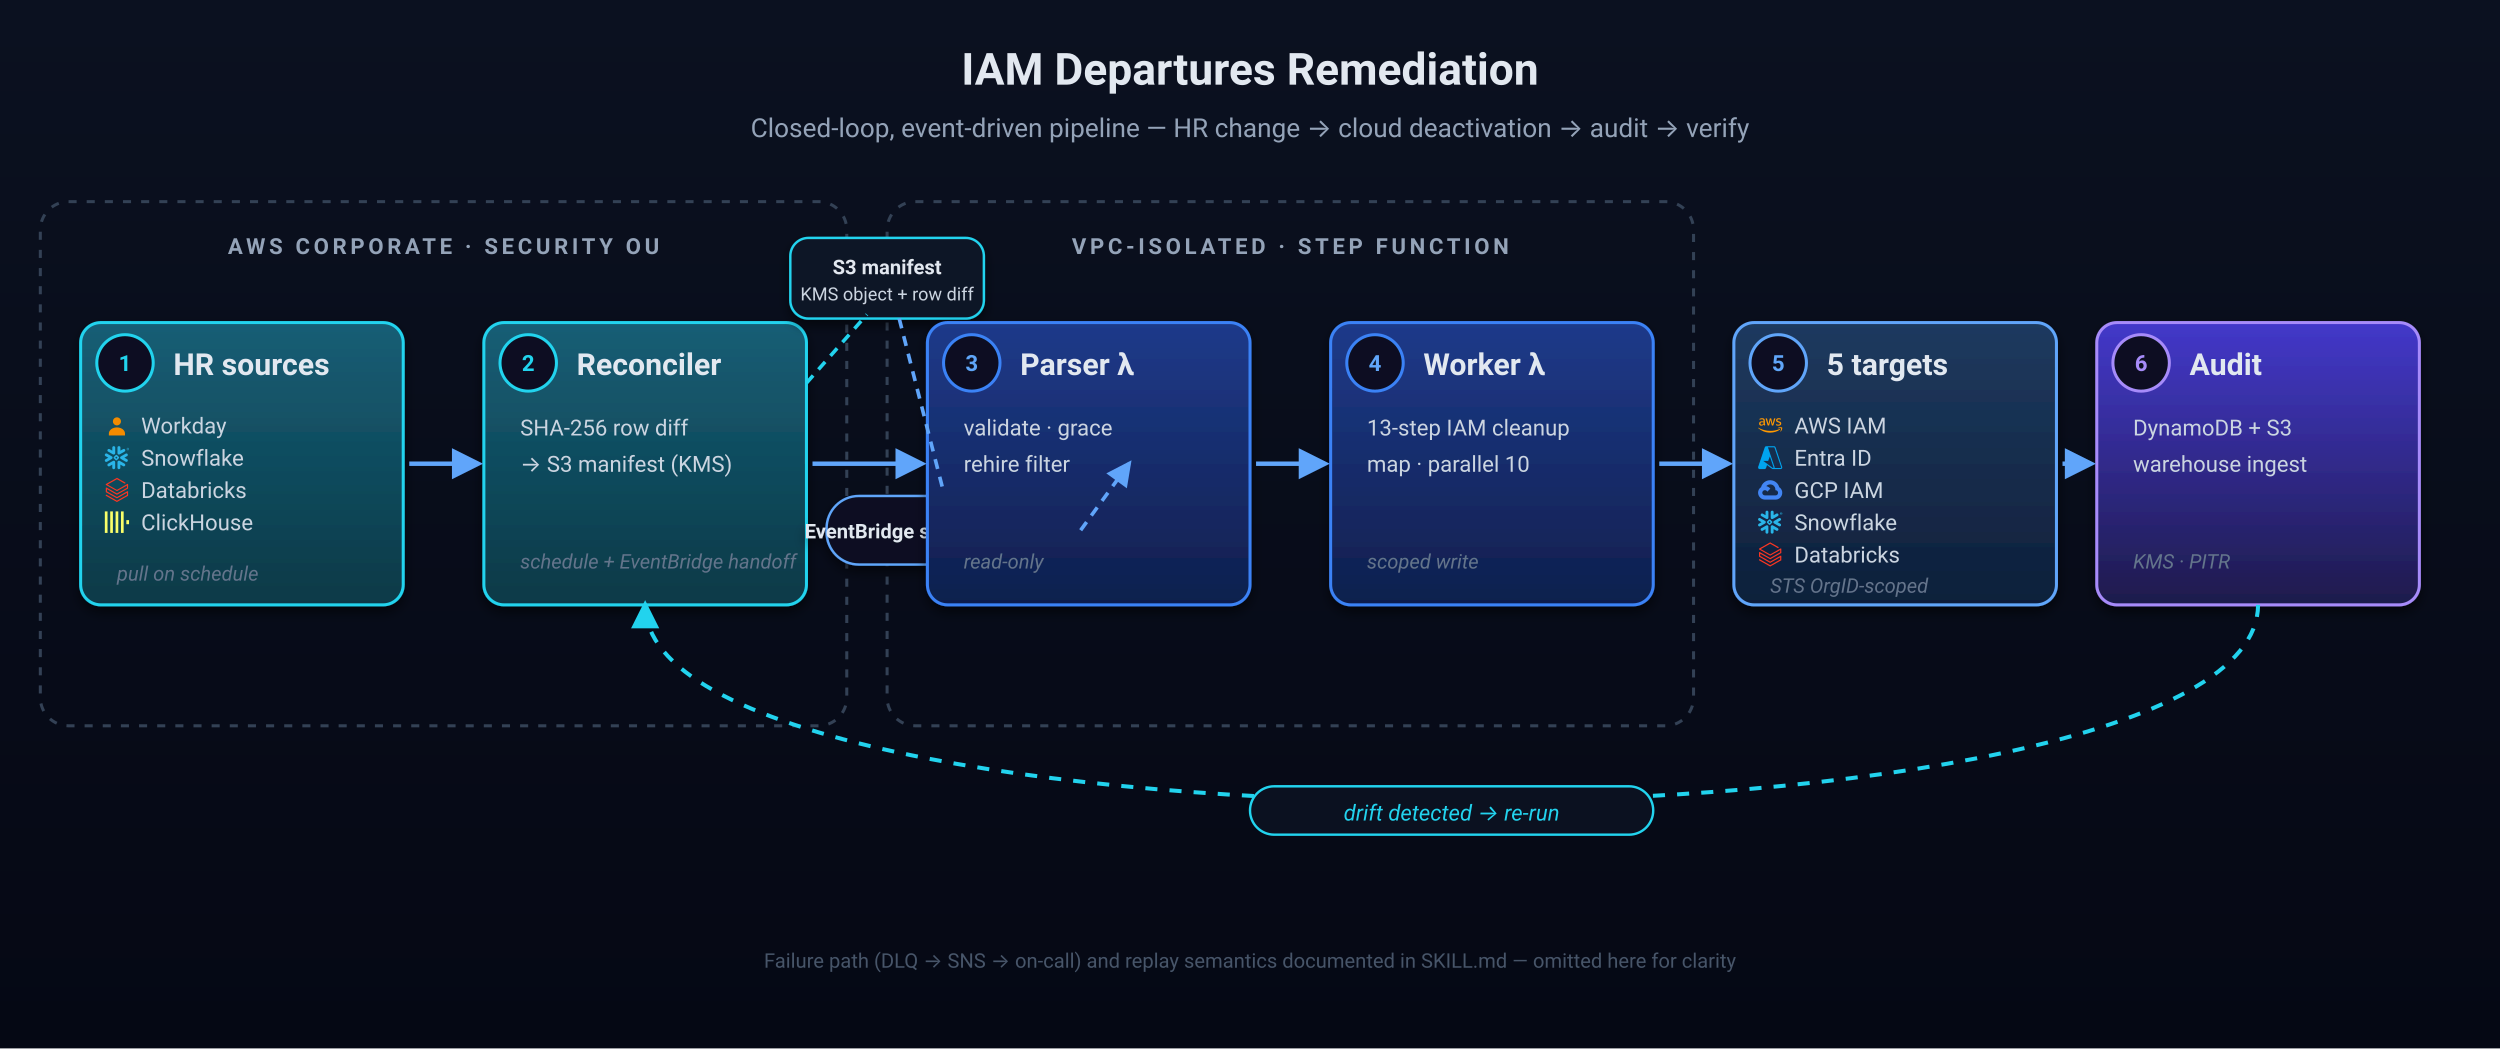
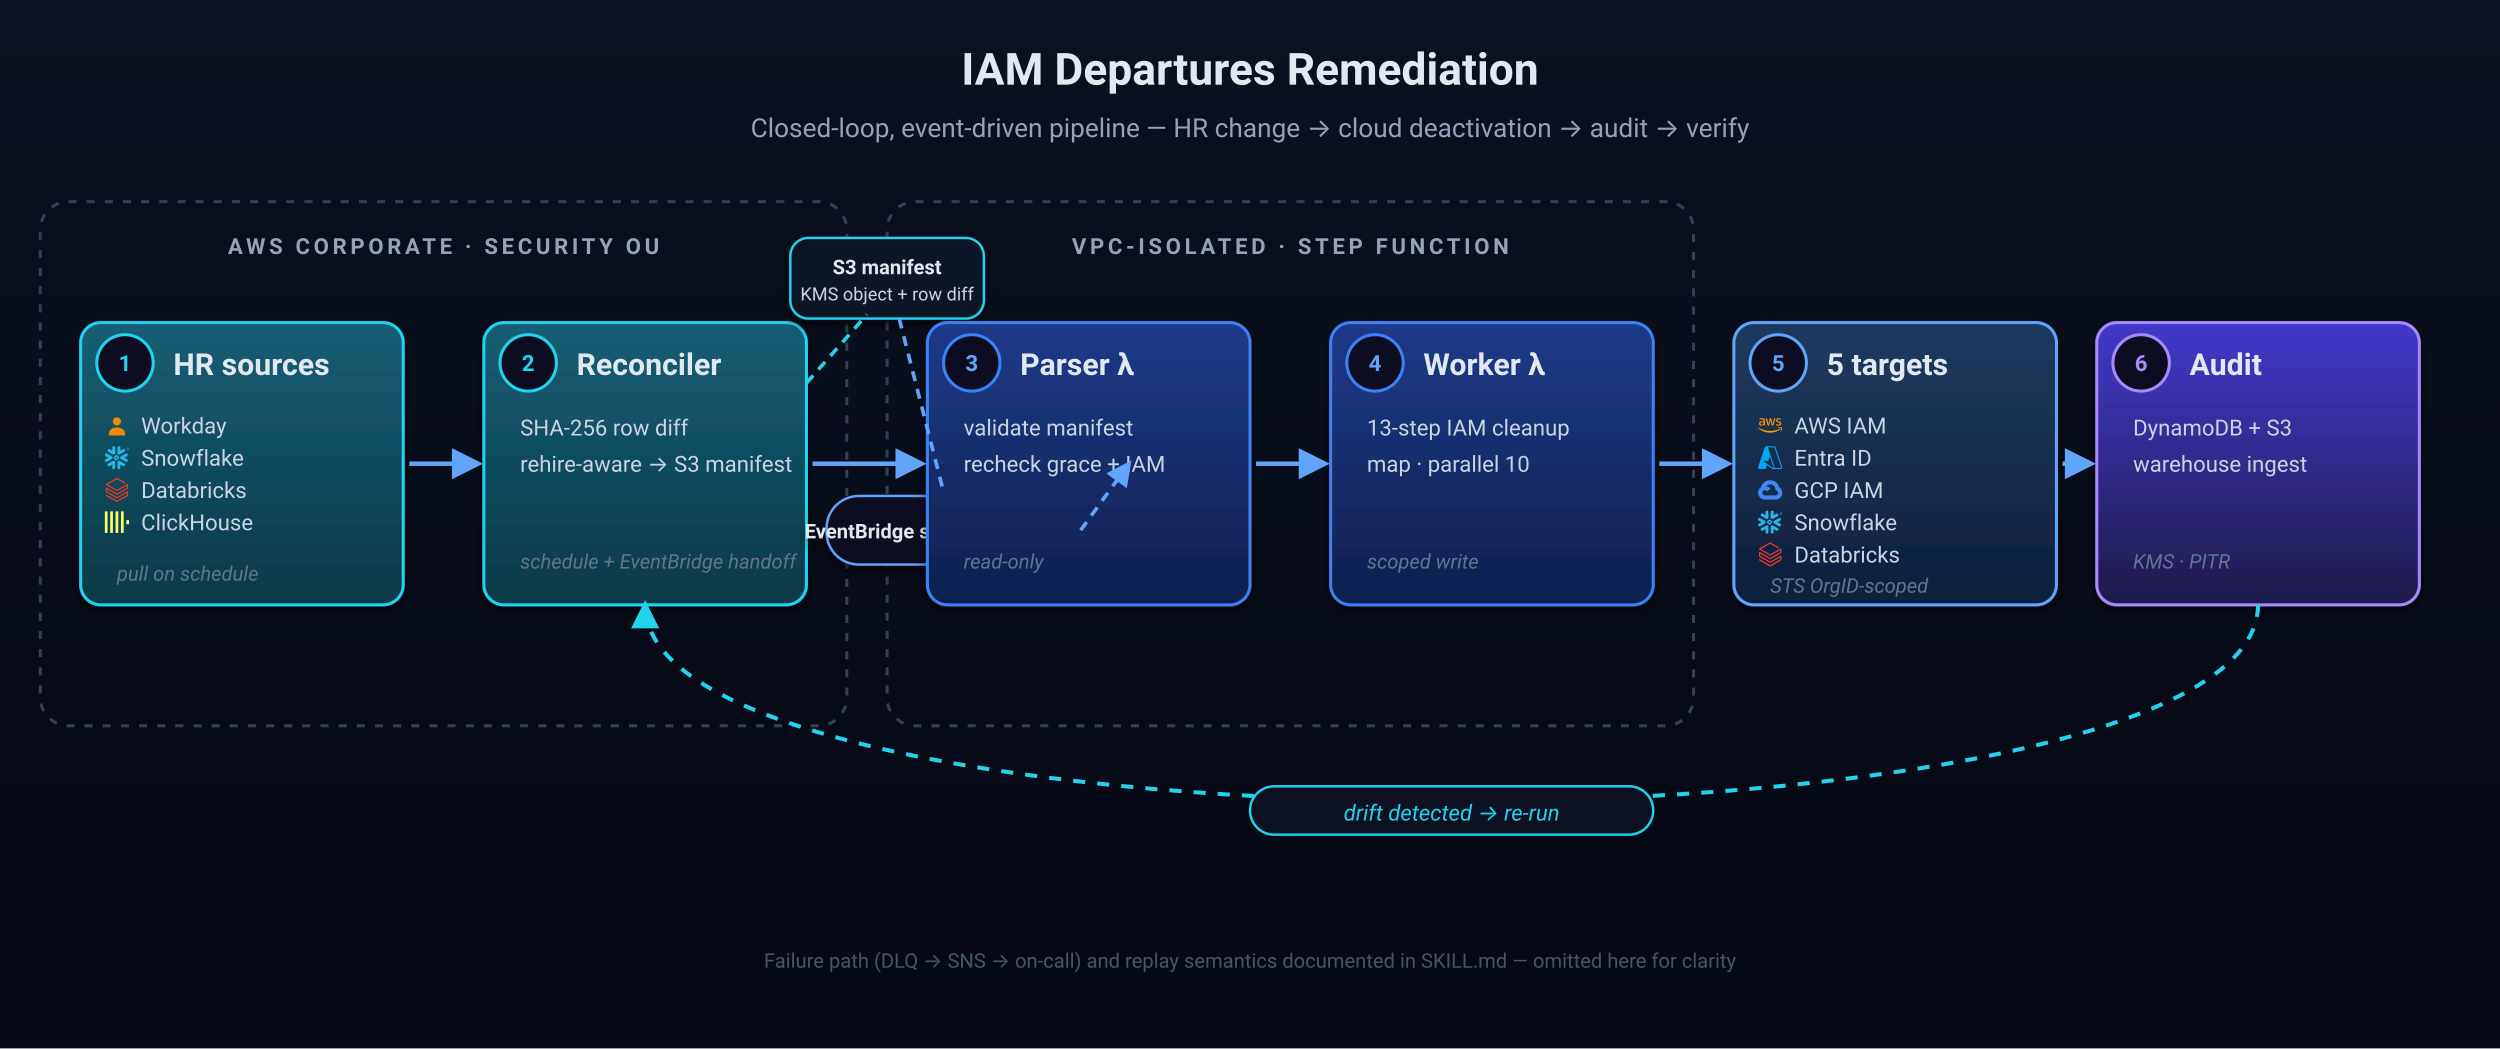
<svg xmlns="http://www.w3.org/2000/svg" viewBox="0 0 1240 520" role="img" aria-label="IAM Departures Remediation — closed-loop, event-driven pipeline architecture">
  <defs>
    <linearGradient id="bg" x1="0" y1="0" x2="0" y2="1">
      <stop offset="0" stop-color="#0b1120" />
      <stop offset="1" stop-color="#050814" />
    </linearGradient>
    <linearGradient id="gCorp" x1="0" y1="0" x2="0" y2="1">
      <stop offset="0" stop-color="#155e75" />
      <stop offset="1" stop-color="#0c3947" />
    </linearGradient>
    <linearGradient id="gVpc" x1="0" y1="0" x2="0" y2="1">
      <stop offset="0" stop-color="#1e3a8a" />
      <stop offset="1" stop-color="#0f1f4d" />
    </linearGradient>
    <linearGradient id="gTgt" x1="0" y1="0" x2="0" y2="1">
      <stop offset="0" stop-color="#1e3a5f" />
      <stop offset="1" stop-color="#0e1f3a" />
    </linearGradient>
    <linearGradient id="gAudit" x1="0" y1="0" x2="0" y2="1">
      <stop offset="0" stop-color="#4338ca" />
      <stop offset="1" stop-color="#1e1b4b" />
    </linearGradient>
    <marker id="arrow" viewBox="0 0 12 12" refX="10" refY="6" markerWidth="7" markerHeight="7" orient="auto">
      <path d="M 0 0 L 12 6 L 0 12 z" fill="#60a5fa" />
    </marker>
    <marker id="arrowDrift" viewBox="0 0 12 12" refX="10" refY="6" markerWidth="7" markerHeight="7" orient="auto">
      <path d="M 0 0 L 12 6 L 0 12 z" fill="#22d3ee" />
    </marker>
    <filter id="shadow" x="-30%" y="-30%" width="160%" height="160%">
      <feGaussianBlur in="SourceAlpha" stdDeviation="3" />
      <feOffset dx="0" dy="3" result="blur" />
      <feComponentTransfer>
        <feFuncA type="linear" slope="0.55" />
      </feComponentTransfer>
      <feMerge>
        <feMergeNode />
        <feMergeNode in="SourceGraphic" />
      </feMerge>
    </filter>
    <style>
      .ttl    { font-family: -apple-system, BlinkMacSystemFont, "Segoe UI", Roboto, "Helvetica Neue", sans-serif; }
      .h1     { font-size: 22px; font-weight: 700; fill: #e2e8f0; }
      .h2     { font-size: 13px; fill: #94a3b8; }
      .group  { font-size: 11px; font-weight: 600; fill: #94a3b8; letter-spacing: 1.8px; }
      .box-t  { font-size: 15px; font-weight: 600; fill: #e2e8f0; }
      .box-b  { font-size: 11px; fill: #cbd5e1; }
      .box-i  { font-size: 10px; fill: #64748b; font-style: italic; }
      .mini   { font-size: 9px; fill: #cbd5e1; }
      .mini-t { font-size: 10px; font-weight: 600; fill: #e2e8f0; }
      .step-n { font-size: 11px; font-weight: 700; text-anchor: middle; }
      .drift  { font-size: 11px; fill: #22d3ee; font-style: italic; }
      .foot   { font-size: 10px; fill: #475569; }
    </style>
    <symbol id="icon-aws" viewBox="0 0 24 24">
      <path d="M6.763 10.036c0 .296.032.535.088.71.064.176.144.368.256.576.04.063.056.127.056.183 0 .08-.048.16-.152.24l-.503.335a.383.383 0 0 1-.208.072c-.08 0-.16-.04-.239-.112a2.47 2.47 0 0 1-.287-.375 6.18 6.18 0 0 1-.248-.471c-.622.734-1.405 1.101-2.347 1.101-.67 0-1.205-.191-1.596-.574-.391-.384-.59-.894-.59-1.533 0-.678.239-1.23.726-1.644.487-.415 1.133-.623 1.955-.623.272 0 .551.024.846.064.296.04.6.104.918.176v-.583c0-.607-.127-1.03-.375-1.277-.255-.248-.686-.367-1.3-.367-.28 0-.568.031-.863.103-.295.072-.583.16-.862.272a2.287 2.287 0 0 1-.28.104.488.488 0 0 1-.127.023c-.112 0-.168-.08-.168-.247v-.391c0-.128.016-.224.056-.28a.597.597 0 0 1 .224-.167c.279-.144.614-.264 1.005-.36a4.84 4.84 0 0 1 1.246-.151c.95 0 1.644.216 2.091.647.439.43.662 1.085.662 1.963v2.586zm-3.24 1.214c.263 0 .534-.048.822-.144.287-.096.543-.271.758-.51.128-.152.224-.32.272-.512.047-.191.08-.423.08-.694v-.335a6.66 6.66 0 0 0-.735-.136 6.02 6.02 0 0 0-.75-.048c-.535 0-.926.104-1.19.32-.263.215-.39.518-.39.917 0 .375.095.655.295.846.191.2.47.296.838.296zm6.41.862c-.144 0-.24-.024-.304-.08-.064-.048-.12-.16-.168-.311L7.586 5.55a1.398 1.398 0 0 1-.072-.32c0-.128.064-.2.191-.2h.783c.151 0 .255.025.31.08.065.048.113.16.16.312l1.342 5.284 1.245-5.284c.04-.16.088-.264.151-.312a.549.549 0 0 1 .32-.08h.638c.152 0 .256.025.32.08.063.048.12.16.151.312l1.261 5.348 1.381-5.348c.048-.16.104-.264.16-.312a.52.52 0 0 1 .311-.08h.743c.127 0 .2.065.2.2 0 .04-.009.08-.017.128a1.137 1.137 0 0 1-.056.2l-1.923 6.17c-.048.16-.104.263-.168.311a.51.51 0 0 1-.303.08h-.687c-.151 0-.255-.024-.32-.08-.063-.056-.119-.16-.15-.32l-1.238-5.148-1.23 5.14c-.04.16-.087.264-.15.32-.065.056-.177.08-.32.08zm10.256.215c-.415 0-.83-.048-1.229-.143-.399-.096-.71-.2-.918-.32-.128-.071-.215-.151-.247-.223a.563.563 0 0 1-.048-.224v-.407c0-.167.064-.247.183-.247.048 0 .096.008.144.024.048.016.12.048.2.08.271.12.566.215.878.279.319.064.63.096.95.096.502 0 .894-.088 1.165-.264a.86.86 0 0 0 .415-.758.777.777 0 0 0-.215-.559c-.144-.151-.416-.287-.807-.415l-1.157-.36c-.583-.183-1.014-.454-1.277-.813a1.902 1.902 0 0 1-.4-1.158c0-.335.073-.63.216-.886.144-.255.335-.479.575-.654.24-.184.51-.32.83-.415.32-.096.655-.136 1.006-.136.175 0 .359.008.535.032.183.024.35.056.518.088.16.04.312.08.455.127.144.048.256.096.336.144a.69.69 0 0 1 .24.2.43.43 0 0 1 .071.263v.375c0 .168-.064.256-.184.256a.83.83 0 0 1-.303-.096 3.652 3.652 0 0 0-1.532-.311c-.455 0-.815.071-1.062.223-.248.152-.375.383-.375.71 0 .224.08.416.24.567.159.152.454.304.877.44l1.134.358c.574.184.99.44 1.237.767.247.327.367.702.367 1.117 0 .343-.072.655-.207.926-.144.272-.336.511-.583.703-.248.2-.543.343-.886.447-.36.111-.734.167-1.142.167zM21.698 16.207c-2.626 1.94-6.442 2.969-9.722 2.969-4.598 0-8.74-1.7-11.87-4.526-.247-.223-.024-.527.272-.351 3.384 1.963 7.559 3.153 11.877 3.153 2.914 0 6.114-.607 9.06-1.852.439-.2.814.287.383.607zM22.792 14.961c-.336-.43-2.22-.207-3.074-.103-.255.032-.295-.192-.063-.36 1.5-1.053 3.967-.75 4.254-.399.287.36-.08 2.826-1.485 4.007-.215.184-.423.088-.327-.151.32-.79 1.03-2.57.695-2.994z" />
    </symbol>
    <symbol id="icon-azure" viewBox="0 0 24 24">
      <path d="M22.379 23.343a1.62 1.62 0 0 0 1.536-2.14v.002L17.35 1.76A1.62 1.62 0 0 0 15.816.657H8.184A1.62 1.62 0 0 0 6.65 1.76L.086 21.204a1.62 1.62 0 0 0 1.536 2.139h4.741a1.62 1.62 0 0 0 1.535-1.103l.977-2.892 4.947 3.675c.28.208.618.32.966.32m-3.084-12.531 3.624 10.739a.54.54 0 0 1-.51.713v-.001h-.03a.54.54 0 0 1-.322-.106l-9.287-6.9h4.853m6.313 7.006c.116-.326.13-.694.007-1.058L9.79 1.76a1.722 1.722 0 0 0-.007-.02h6.034a.54.54 0 0 1 .512.366l6.562 19.445a.54.54 0 0 1-.338.684" />
    </symbol>
    <symbol id="icon-gcp" viewBox="0 0 24 24">
      <path d="M12.19 2.38a9.344 9.344 0 0 0-9.234 6.893c.053-.02-.055.013 0 0-3.875 2.551-3.922 8.11-.247 10.941l.006-.007-.007.03a6.717 6.717 0 0 0 4.077 1.356h5.173l.03.03h5.192c6.687.053 9.376-8.605 3.835-12.35a9.365 9.365 0 0 0-2.821-4.552l-.043.043.006-.05A9.344 9.344 0 0 0 12.19 2.38zm-.358 4.146c1.244-.04 2.518.368 3.486 1.15a5.186 5.186 0 0 1 1.862 4.078v.518c3.53-.07 3.53 5.262 0 5.193h-5.193l-.008.009v-.04H6.785a2.59 2.59 0 0 1-1.067-.23h.001a2.597 2.597 0 1 1 3.437-3.437l3.013-3.012A6.747 6.747 0 0 0 8.11 8.24c.018-.01.04-.026.054-.023a5.186 5.186 0 0 1 3.67-1.69z" />
    </symbol>
    <symbol id="icon-snowflake" viewBox="0 0 24 24">
      <path d="M24 3.459c0 .646-.418 1.18-1.141 1.18-.723 0-1.142-.534-1.142-1.18 0-.647.419-1.18 1.142-1.18.723 0 1.141.533 1.141 1.18zm-.228 0c0-.533-.38-.951-.913-.951s-.913.38-.913.95c0 .533.38.952.913.952.57 0 .913-.419.913-.951zm-1.37-.533h.495c.266 0 .456.152.456.38 0 .153-.076.229-.19.305l.19.266v.038h-.266l-.19-.266h-.229v.266h-.266zm.495.228h-.229v.267h.229c.114 0 .152-.038.152-.114.038-.077-.038-.153-.152-.153zM7.602 12.4c.038-.151.076-.304.076-.456 0-.114-.038-.228-.038-.342-.114-.343-.304-.647-.646-.838l-4.87-2.777c-.685-.38-1.56-.152-1.94.533-.381.685-.153 1.56.532 1.94l2.701 1.56-2.701 1.56c-.685.38-.913 1.256-.533 1.94.38.685 1.256.914 1.94.533l4.832-2.777c.343-.267.571-.533.647-.876zm1.332 2.626c-.266-.038-.57.038-.837.19l-4.832 2.777c-.685.38-.913 1.256-.532 1.94.38.686 1.255.914 1.94.533l2.701-1.56v3.12c0 .8.647 1.408 1.446 1.408.799 0 1.407-.647 1.407-1.408v-5.592c0-.761-.57-1.37-1.293-1.408zm4.946-6.088c.266.038.57-.038.837-.19l4.832-2.777c.685-.38.913-1.256.532-1.94-.38-.686-1.255-.914-1.94-.533l-2.701 1.56V1.975c0-.799-.647-1.408-1.446-1.408-.799 0-1.446.609-1.446 1.408V7.53c0 .76.609 1.37 1.332 1.407zM3.265 5.97l4.832 2.777c.266.152.533.19.837.19.723-.038 1.331-.684 1.331-1.407V1.975c0-.799-.646-1.408-1.407-1.408-.799 0-1.446.647-1.446 1.408v3.12l-2.701-1.56c-.685-.38-1.56-.152-1.94.533-.419.646-.19 1.521.494 1.902zm9.093 6.011a.412.412 0 00-.114-.266l-.57-.571a.346.346 0 00-.267-.114.412.412 0 00-.266.114l-.571.57a.411.411 0 00-.114.267c0 .076.038.19.114.267l.57.57a.345.345 0 00.267.114c.076 0 .19-.038.266-.114l.571-.57a.412.412 0 00.114-.267zm1.598.533L11.94 14.53c-.039.038-.153.114-.229.114h-.608a.411.411 0 01-.267-.114L8.82 12.514a.408.408 0 01-.076-.229v-.608c0-.076.038-.19.114-.267l2.016-2.016a.41.41 0 01.267-.114h.608a.41.41 0 01.267.114l2.016 2.016a.347.347 0 01.114.267v.608c-.076.077-.114.19-.19.229zm5.593 5.44l-4.832-2.777c-.266-.152-.57-.19-.837-.152-.723.038-1.332.684-1.332 1.408v5.554c0 .8.647 1.408 1.408 1.408.799 0 1.446-.647 1.446-1.408v-3.12l2.7 1.56c.686.38 1.561.152 1.941-.533.419-.646.19-1.521-.494-1.94zm2.549-7.533l-2.701 1.56 2.7 1.56c.686.38.914 1.256.533 1.94-.38.685-1.255.913-1.94.533l-4.832-2.778a1.644 1.644 0 01-.647-.798c-.037-.153-.076-.305-.076-.457 0-.114.039-.228.039-.342.114-.343.342-.647.646-.837l4.832-2.778c.685-.38 1.56-.152 1.94.533.457.609.19 1.484-.494 1.864" />
    </symbol>
    <symbol id="icon-databricks" viewBox="0 0 24 24">
      <path d="M.95 14.184L12 20.403l9.919-5.55v2.21L12 22.662l-10.484-5.96-.565.308v.77L12 24l11.05-6.218v-4.317l-.515-.309L12 19.118l-9.867-5.653v-2.21L12 16.805l11.05-6.218V6.32l-.515-.308L12 11.974 2.647 6.681 12 1.388l7.76 4.368.668-.411v-.566L12 0 .95 6.27v.72L12 13.207l9.919-5.55v2.26L12 15.52 1.516 9.56l-.565.308Z" />
    </symbol>
    <symbol id="icon-clickhouse" viewBox="0 0 24 24">
      <path d="M21.333 10H24v4h-2.667ZM16 1.335h2.667v21.33H16Zm-5.333 0h2.666v21.33h-2.666ZM0 22.665V1.335h2.667v21.33zm5.333-21.33H8v21.33H5.333Z" />
    </symbol>
    <symbol id="icon-workday" viewBox="0 0 24 24">
      <path d="M12 4a4 4 0 1 1 0 8 4 4 0 0 1 0-8zm0 10c4.42 0 8 2.69 8 6v2H4v-2c0-3.31 3.58-6 8-6z" />
    </symbol>
  </defs>
  <rect width="1240" height="520" fill="url(#bg)" />
  <g class="ttl">
    <text x="620" y="42" text-anchor="middle" class="h1">IAM Departures Remediation</text>
    <text x="620" y="68" text-anchor="middle" class="h2">Closed-loop, event-driven pipeline — HR change → cloud deactivation → audit → verify</text>
  </g>
  <g class="ttl">
    <rect x="20" y="100" width="400" height="260" rx="14" fill="none" stroke="#334155" stroke-width="1.5" stroke-dasharray="4 5" />
    <text x="220" y="126" text-anchor="middle" class="group">AWS CORPORATE  ·  SECURITY OU</text>
    <rect x="440" y="100" width="400" height="260" rx="14" fill="none" stroke="#334155" stroke-width="1.5" stroke-dasharray="4 5" />
    <text x="640" y="126" text-anchor="middle" class="group">VPC-ISOLATED  ·  STEP FUNCTION</text>
  </g>
  <g filter="url(#shadow)" class="ttl">
    <rect x="40" y="160" width="160" height="140" rx="10" fill="url(#gCorp)" stroke="#22d3ee" stroke-width="1.5" />
    <circle cx="62" cy="180" r="14" fill="#0b1120" stroke="#22d3ee" stroke-width="1.5" />
    <text x="62" y="184" class="step-n" fill="#22d3ee">1</text>
    <text x="86" y="186" class="box-t">HR sources</text>
    <use href="#icon-workday" x="52" y="205" width="12" height="12" fill="#F38B00" />
    <text x="70" y="215" class="box-b">Workday</text>
    <use href="#icon-snowflake" x="52" y="221" width="12" height="12" fill="#29B5E8" />
    <text x="70" y="231" class="box-b">Snowflake</text>
    <use href="#icon-databricks" x="52" y="237" width="12" height="12" fill="#FF3621" />
    <text x="70" y="247" class="box-b">Databricks</text>
    <use href="#icon-clickhouse" x="52" y="253" width="12" height="12" fill="#FAFF69" />
    <text x="70" y="263" class="box-b">ClickHouse</text>
    <text x="58" y="288" class="box-i">pull on schedule</text>
  </g>
  <g filter="url(#shadow)" class="ttl">
    <rect x="240" y="160" width="160" height="140" rx="10" fill="url(#gCorp)" stroke="#22d3ee" stroke-width="1.5" />
    <circle cx="262" cy="180" r="14" fill="#0b1120" stroke="#22d3ee" stroke-width="1.5" />
    <text x="262" y="184" class="step-n" fill="#22d3ee">2</text>
    <text x="286" y="186" class="box-t">Reconciler</text>
    <text x="258" y="216" class="box-b">SHA-256 row diff</text>
-     <text x="258" y="234" class="box-b">→ S3 manifest (KMS)</text>
+     <text x="258" y="234" class="box-b">rehire-aware → S3 manifest</text>
    <text x="258" y="282" class="box-i">schedule + EventBridge handoff</text>
  </g>
  <g filter="url(#shadow)" class="ttl">
    <rect x="392" y="118" width="96" height="40" rx="9" fill="#111827" stroke="#22d3ee" stroke-width="1.2" />
    <text x="440" y="136" text-anchor="middle" class="mini-t">S3 manifest</text>
    <text x="440" y="149" text-anchor="middle" class="mini">KMS object + row diff</text>
    <rect x="410" y="246" width="126" height="34" rx="16" fill="#0b1120" stroke="#60a5fa" stroke-width="1.2" />
    <text x="473" y="267" text-anchor="middle" class="mini-t">EventBridge starts Step Function</text>
  </g>
  <g filter="url(#shadow)" class="ttl">
    <rect x="460" y="160" width="160" height="140" rx="10" fill="url(#gVpc)" stroke="#3b82f6" stroke-width="1.5" />
    <circle cx="482" cy="180" r="14" fill="#0b1120" stroke="#3b82f6" stroke-width="1.5" />
    <text x="482" y="184" class="step-n" fill="#60a5fa">3</text>
    <text x="506" y="186" class="box-t">Parser λ</text>
-     <text x="478" y="216" class="box-b">validate · grace</text>
-     <text x="478" y="234" class="box-b">rehire filter</text>
+     <text x="478" y="216" class="box-b">validate manifest</text>
+     <text x="478" y="234" class="box-b">recheck grace + IAM</text>
    <text x="478" y="282" class="box-i">read-only</text>
  </g>
  <g filter="url(#shadow)" class="ttl">
    <rect x="660" y="160" width="160" height="140" rx="10" fill="url(#gVpc)" stroke="#3b82f6" stroke-width="1.5" />
    <circle cx="682" cy="180" r="14" fill="#0b1120" stroke="#3b82f6" stroke-width="1.5" />
    <text x="682" y="184" class="step-n" fill="#60a5fa">4</text>
    <text x="706" y="186" class="box-t">Worker λ</text>
    <text x="678" y="216" class="box-b">13-step IAM cleanup</text>
    <text x="678" y="234" class="box-b">map · parallel 10</text>
    <text x="678" y="282" class="box-i">scoped write</text>
  </g>
  <g filter="url(#shadow)" class="ttl">
    <rect x="860" y="160" width="160" height="140" rx="10" fill="url(#gTgt)" stroke="#60a5fa" stroke-width="1.5" />
    <circle cx="882" cy="180" r="14" fill="#0b1120" stroke="#60a5fa" stroke-width="1.5" />
    <text x="882" y="184" class="step-n" fill="#60a5fa">5</text>
    <text x="906" y="186" class="box-t">5 targets</text>
    <use href="#icon-aws" x="872" y="205" width="12" height="12" fill="#FF9900" />
    <text x="890" y="215" class="box-b">AWS IAM</text>
    <use href="#icon-azure" x="872" y="221" width="12" height="12" fill="#00A4EF" />
    <text x="890" y="231" class="box-b">Entra ID</text>
    <use href="#icon-gcp" x="872" y="237" width="12" height="12" fill="#4285F4" />
    <text x="890" y="247" class="box-b">GCP IAM</text>
    <use href="#icon-snowflake" x="872" y="253" width="12" height="12" fill="#29B5E8" />
    <text x="890" y="263" class="box-b">Snowflake</text>
    <use href="#icon-databricks" x="872" y="269" width="12" height="12" fill="#FF3621" />
    <text x="890" y="279" class="box-b">Databricks</text>
    <text x="878" y="294" class="box-i">STS OrgID-scoped</text>
  </g>
  <g filter="url(#shadow)" class="ttl">
    <rect x="1040" y="160" width="160" height="140" rx="10" fill="url(#gAudit)" stroke="#a78bfa" stroke-width="1.5" />
    <circle cx="1062" cy="180" r="14" fill="#0b1120" stroke="#a78bfa" stroke-width="1.5" />
    <text x="1062" y="184" class="step-n" fill="#a78bfa">6</text>
    <text x="1086" y="186" class="box-t">Audit</text>
    <text x="1058" y="216" class="box-b">DynamoDB + S3</text>
    <text x="1058" y="234" class="box-b">warehouse ingest</text>
    <text x="1058" y="282" class="box-i">KMS · PITR</text>
  </g>
  <g>
    <line x1="203" y1="230" x2="237" y2="230" stroke="#60a5fa" stroke-width="2.2" marker-end="url(#arrow)" />
    <line x1="403" y1="230" x2="457" y2="230" stroke="#60a5fa" stroke-width="2.2" marker-end="url(#arrow)" />
    <line x1="623" y1="230" x2="657" y2="230" stroke="#60a5fa" stroke-width="2.2" marker-end="url(#arrow)" />
    <line x1="823" y1="230" x2="857" y2="230" stroke="#60a5fa" stroke-width="2.2" marker-end="url(#arrow)" />
    <line x1="1023" y1="230" x2="1037" y2="230" stroke="#60a5fa" stroke-width="2.2" marker-end="url(#arrow)" />
    <line x1="400" y1="190" x2="430" y2="156" stroke="#22d3ee" stroke-width="1.8" stroke-dasharray="5 4" />
    <line x1="446" y1="158" x2="468" y2="244" stroke="#60a5fa" stroke-width="1.8" stroke-dasharray="5 4" />
    <line x1="536" y1="263" x2="560" y2="230" stroke="#60a5fa" stroke-width="1.8" stroke-dasharray="5 4" marker-end="url(#arrow)" />
  </g>
  <path d="M 1120 300 C 1120 430, 320 430, 320 300" fill="none" stroke="#22d3ee" stroke-width="2" stroke-dasharray="6 6" marker-end="url(#arrowDrift)" />
  <g class="ttl">
    <rect x="620" y="390" width="200" height="24" rx="12" fill="#0b1120" stroke="#22d3ee" stroke-width="1.2" />
    <text x="720" y="407" text-anchor="middle" class="drift">drift detected → re-run</text>
  </g>
  <g class="ttl">
    <text x="620" y="480" text-anchor="middle" class="foot">Failure path (DLQ → SNS → on-call) and replay semantics documented in SKILL.md — omitted here for clarity</text>
  </g>
</svg>
